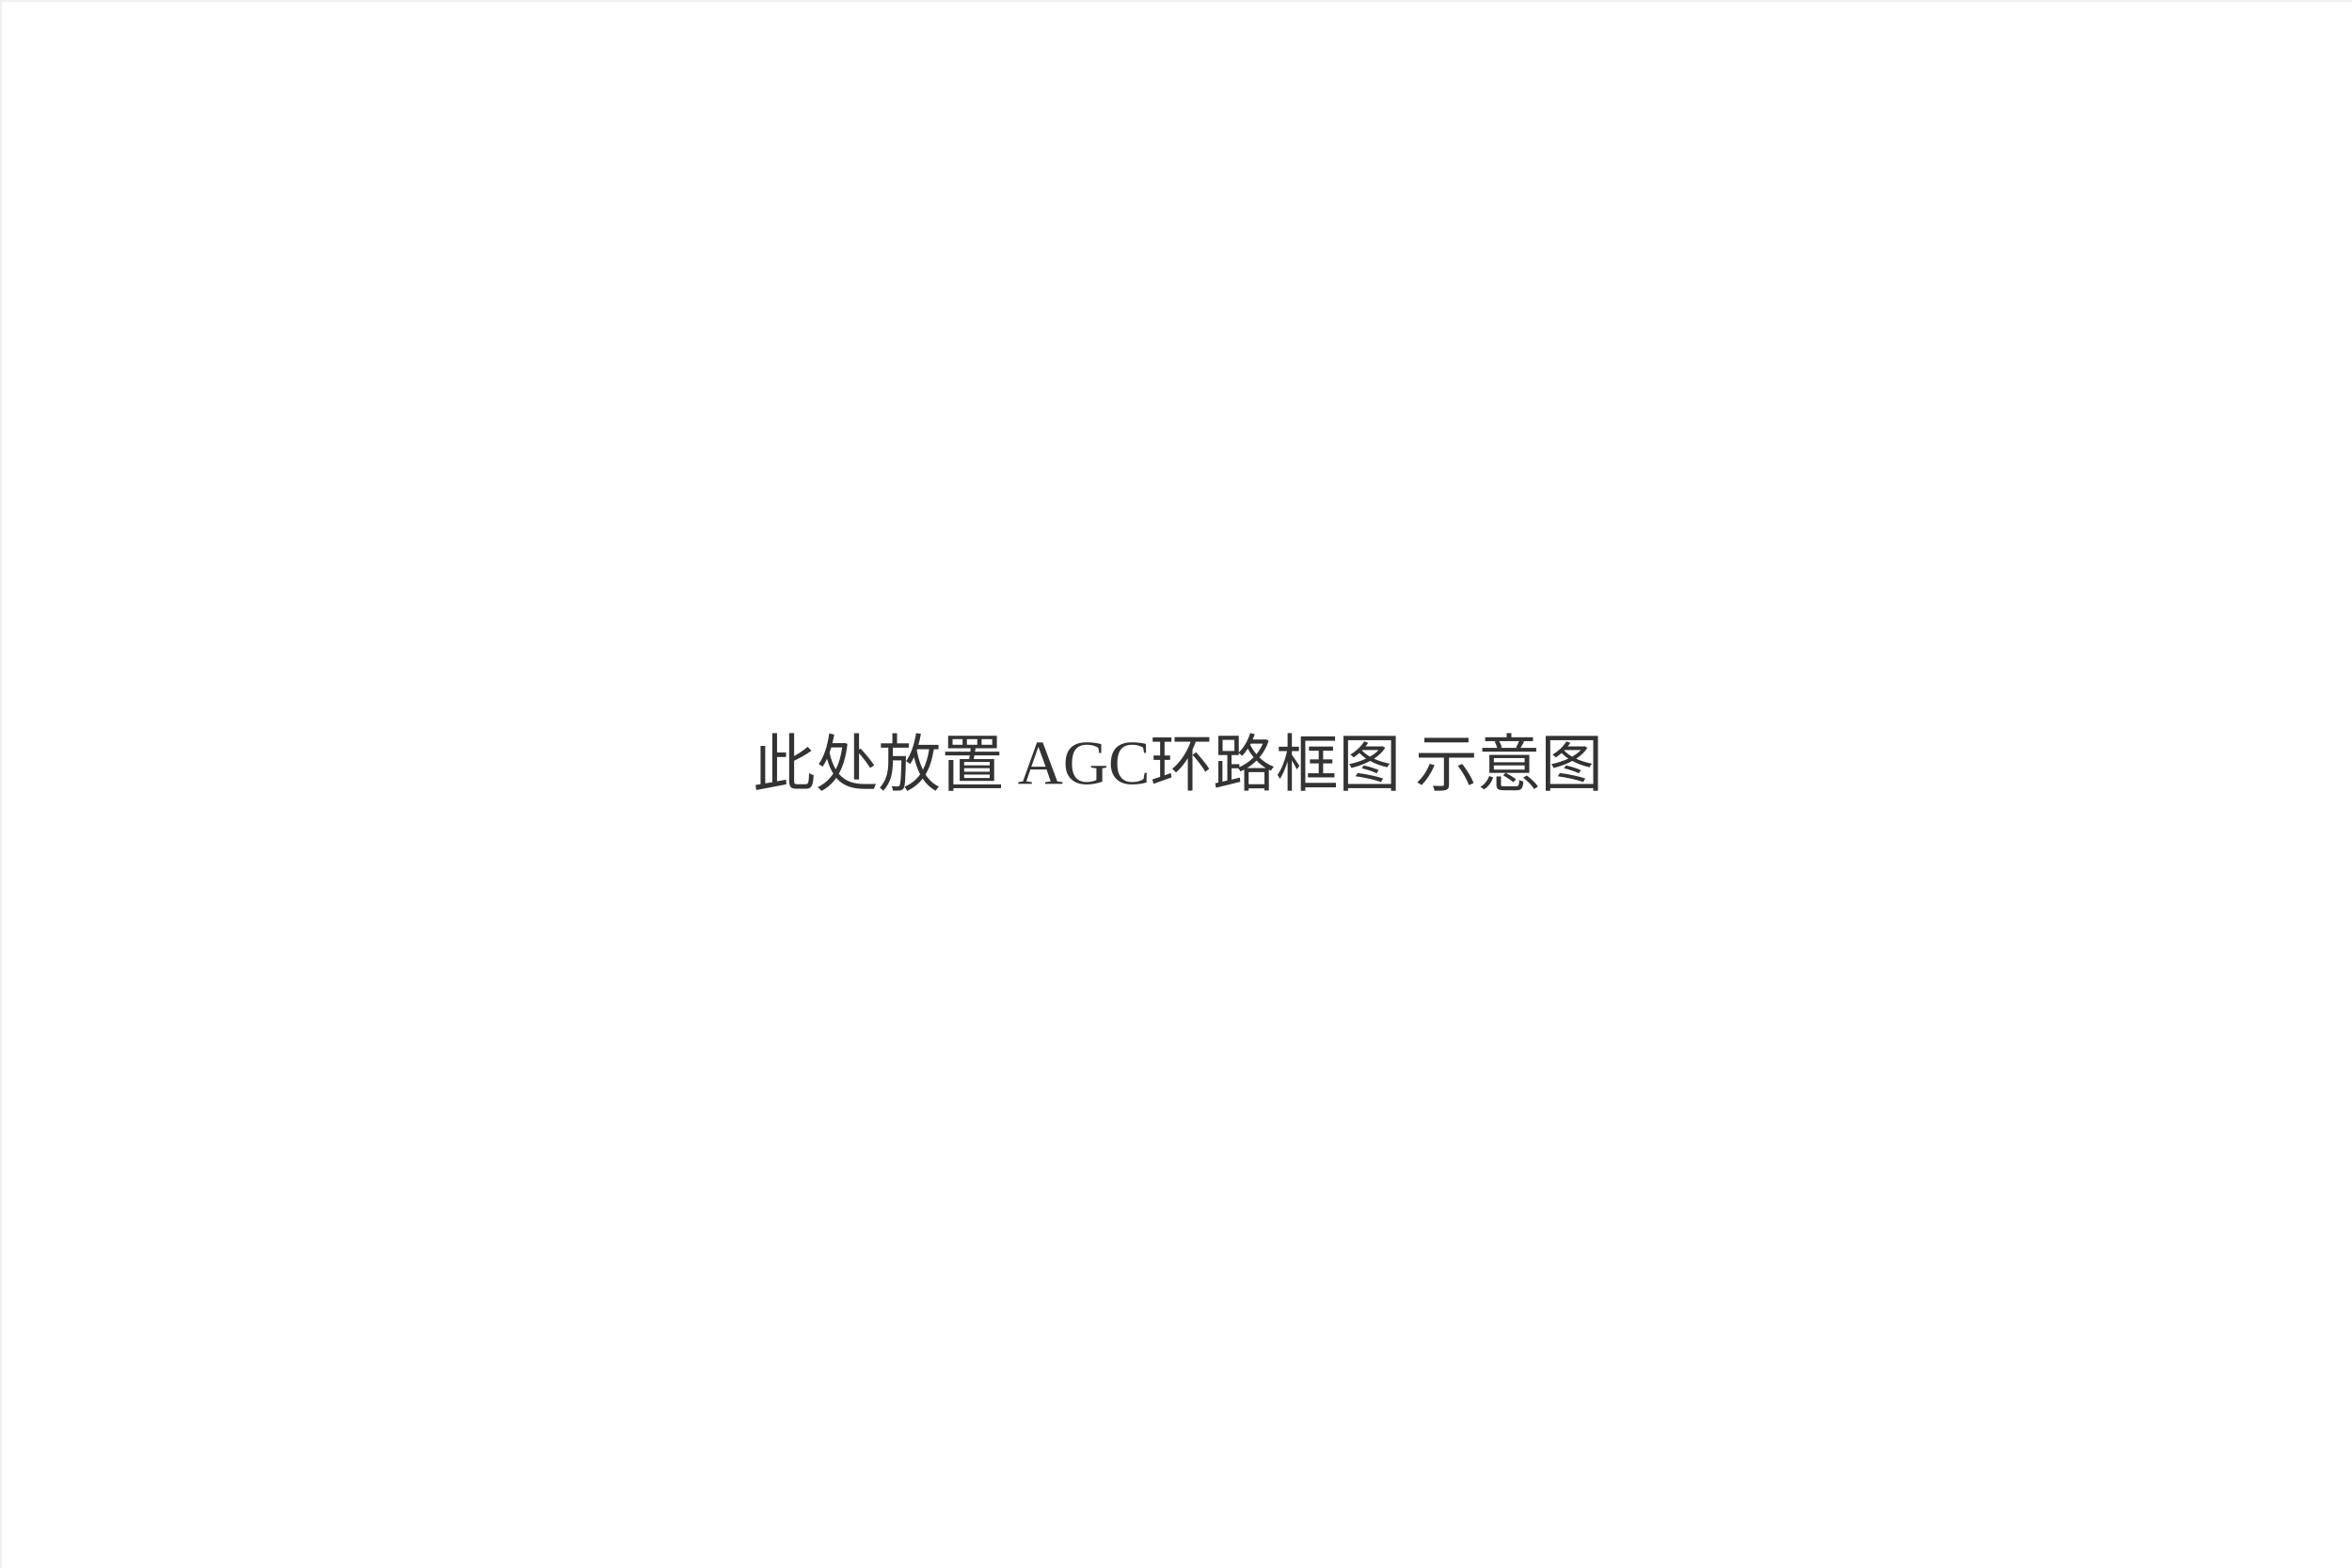
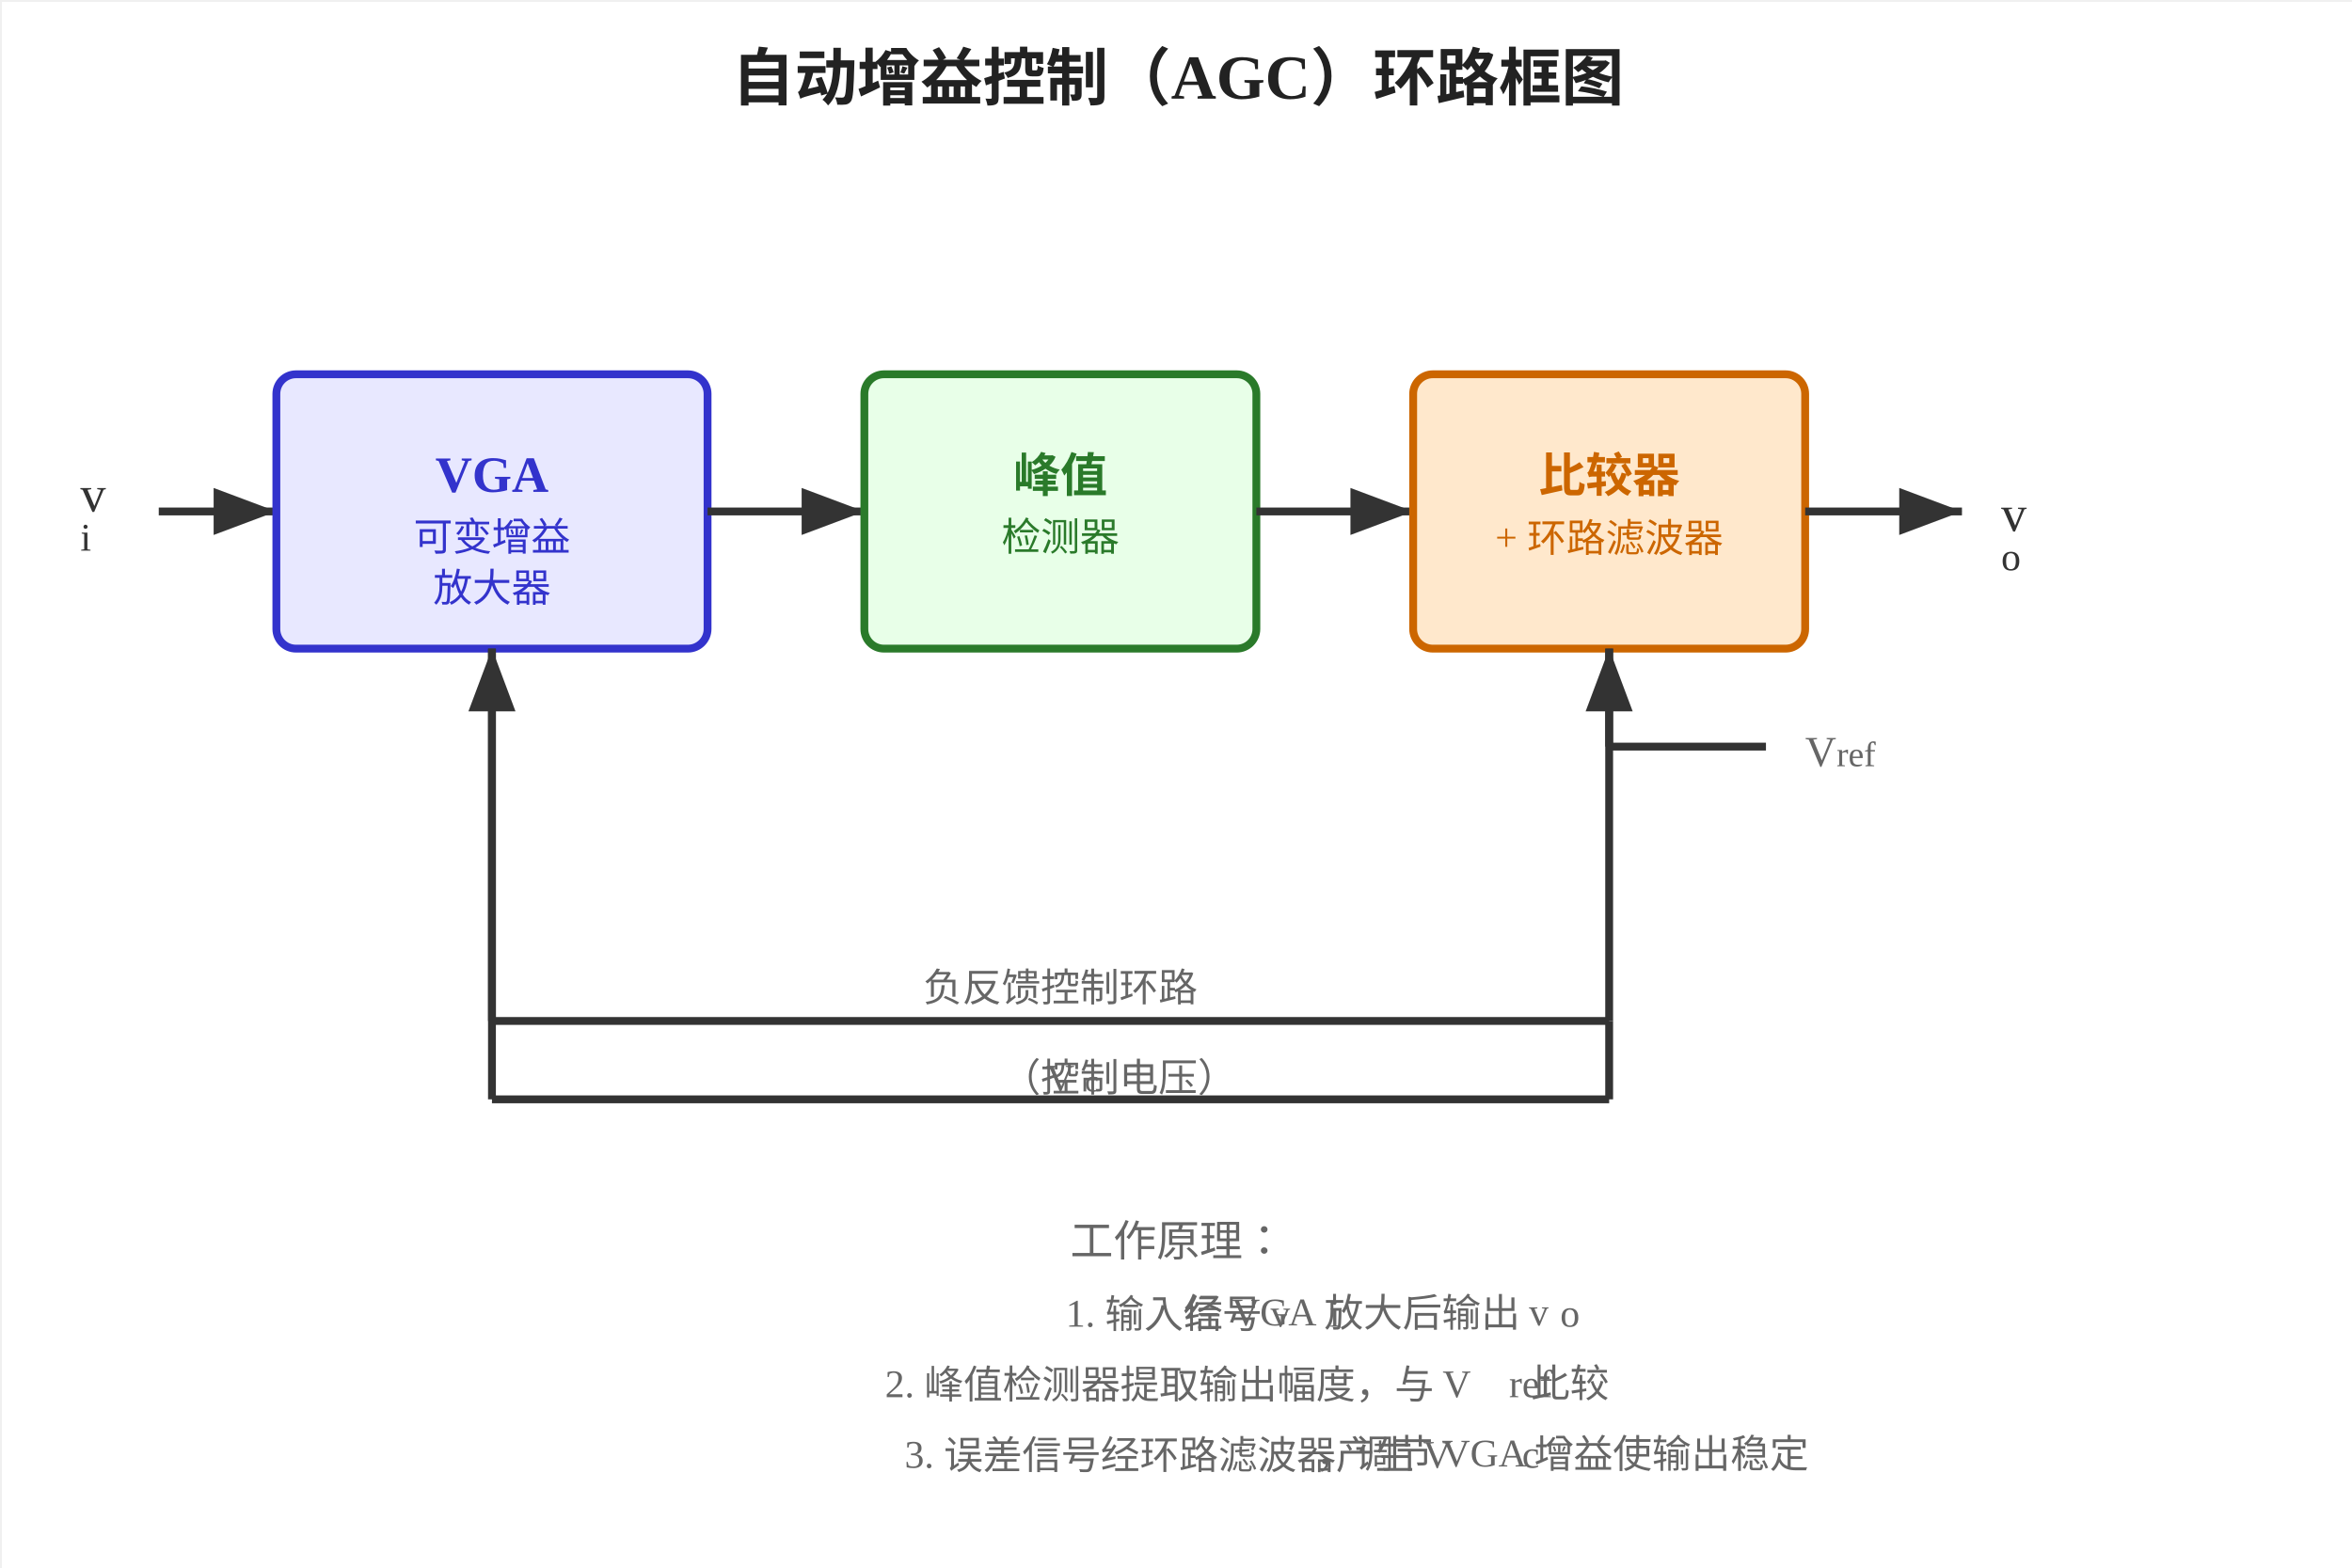
- <svg xmlns="http://www.w3.org/2000/svg" width="600" height="400">
-   <defs />
+ <svg xmlns="http://www.w3.org/2000/svg" width="600" height="400" viewBox="0 0 600 400">
+   <defs>
+     <marker id="arrow" markerWidth="8" markerHeight="6" refX="8" refY="3" orient="auto">
+       <polygon points="0 0, 8 3, 0 6" fill="#333" />
+     </marker>
+   </defs>
  <g transform="translate(0.5,0.5)">
    <rect x="0" y="0" width="600" height="400" fill="#ffffff" stroke="none" />
-     <text x="300" y="200" text-anchor="middle" font-size="16" fill="#333">此处放置 AGC环路框图 示意图</text>
+     <text x="300" y="25" text-anchor="middle" font-size="16" font-weight="bold" fill="#222">自动增益控制（AGC）环路框图</text>
+     <text x="20" y="130" font-size="13" fill="#333">v</text>
+     <text x="20" y="140" font-size="10" fill="#333">i</text>
+     <line x1="40" y1="130" x2="70" y2="130" stroke="#333" stroke-width="2" marker-end="url(#arrow)" />
+     <rect x="70" y="95" width="110" height="70" fill="#e8e8ff" stroke="#3333cc" stroke-width="2" rx="5" />
+     <text x="125" y="125" text-anchor="middle" font-size="13" font-weight="bold" fill="#3333cc">VGA</text>
+     <text x="125" y="140" text-anchor="middle" font-size="10" fill="#3333cc">可变增益</text>
+     <text x="125" y="153" text-anchor="middle" font-size="10" fill="#3333cc">放大器</text>
+     <line x1="180" y1="130" x2="220" y2="130" stroke="#333" stroke-width="2" marker-end="url(#arrow)" />
+     <rect x="220" y="95" width="100" height="70" fill="#e8ffe8" stroke="#2a7a2a" stroke-width="2" rx="5" />
+     <text x="270" y="125" text-anchor="middle" font-size="12" font-weight="bold" fill="#2a7a2a">峰值</text>
+     <text x="270" y="140" text-anchor="middle" font-size="10" fill="#2a7a2a">检测器</text>
+     <line x1="320" y1="130" x2="360" y2="130" stroke="#333" stroke-width="2" marker-end="url(#arrow)" />
+     <rect x="360" y="95" width="100" height="70" fill="#ffe8cc" stroke="#cc6600" stroke-width="2" rx="5" />
+     <text x="410" y="125" text-anchor="middle" font-size="12" font-weight="bold" fill="#cc6600">比较器</text>
+     <text x="410" y="140" text-anchor="middle" font-size="10" fill="#cc6600">+ 环路滤波器</text>
+     <line x1="460" y1="130" x2="500" y2="130" stroke="#333" stroke-width="2" marker-end="url(#arrow)" />
+     <text x="510" y="135" font-size="13" fill="#333">v</text>
+     <text x="510" y="145" font-size="10" fill="#333">o</text>
+     <line x1="410" y1="165" x2="410" y2="190" stroke="#333" stroke-width="2" />
+     <line x1="410" y1="190" x2="450" y2="190" stroke="#333" stroke-width="2" />
+     <text x="460" y="195" font-size="11" fill="#666">V</text>
+     <text x="468" y="195" font-size="9" fill="#666">ref</text>
+     <line x1="125" y1="165" x2="125" y2="260" stroke="#333" stroke-width="2" />
+     <line x1="125" y1="260" x2="410" y2="260" stroke="#333" stroke-width="2" />
+     <line x1="410" y1="260" x2="410" y2="165" stroke="#333" stroke-width="2" marker-end="url(#arrow)" />
+     <text x="270" y="255" text-anchor="middle" font-size="10" fill="#666">负反馈控制环路</text>
+     <line x1="410" y1="260" x2="410" y2="280" stroke="#333" stroke-width="2" />
+     <line x1="410" y1="280" x2="125" y2="280" stroke="#333" stroke-width="2" />
+     <line x1="125" y1="280" x2="125" y2="165" stroke="#333" stroke-width="2" marker-end="url(#arrow)" />
+     <text x="270" y="278" text-anchor="middle" font-size="10" fill="#666">V</text>
+     <text x="278" y="278" text-anchor="middle" font-size="8" fill="#666">c</text>
+     <text x="285" y="278" text-anchor="middle" font-size="10" fill="#666">（控制电压）</text>
+     <text x="300" y="320" text-anchor="middle" font-size="11" fill="#666">工作原理：</text>
+     <text x="300" y="338" text-anchor="middle" font-size="10" fill="#666">1. 输入信号 v</text>
+     <text x="340" y="338" text-anchor="middle" font-size="10" fill="#666">i</text>
+     <text x="348" y="338" text-anchor="middle" font-size="10" fill="#666"> 经 VGA 放大后输出 v</text>
+     <text x="400" y="338" text-anchor="middle" font-size="10" fill="#666">o</text>
+     <text x="300" y="356" text-anchor="middle" font-size="10" fill="#666">2. 峰值检测器提取输出幅度，与 V</text>
+     <text x="390" y="356" text-anchor="middle" font-size="10" fill="#666">ref</text>
+     <text x="400" y="356" text-anchor="middle" font-size="10" fill="#666"> 比较</text>
+     <text x="300" y="374" text-anchor="middle" font-size="10" fill="#666">3. 误差信号经环路滤波器产生 V</text>
+     <text x="390" y="374" text-anchor="middle" font-size="10" fill="#666">c</text>
+     <text x="398" y="374" text-anchor="middle" font-size="10" fill="#666">，调节 VGA 增益使输出稳定</text>
  </g>
</svg>
